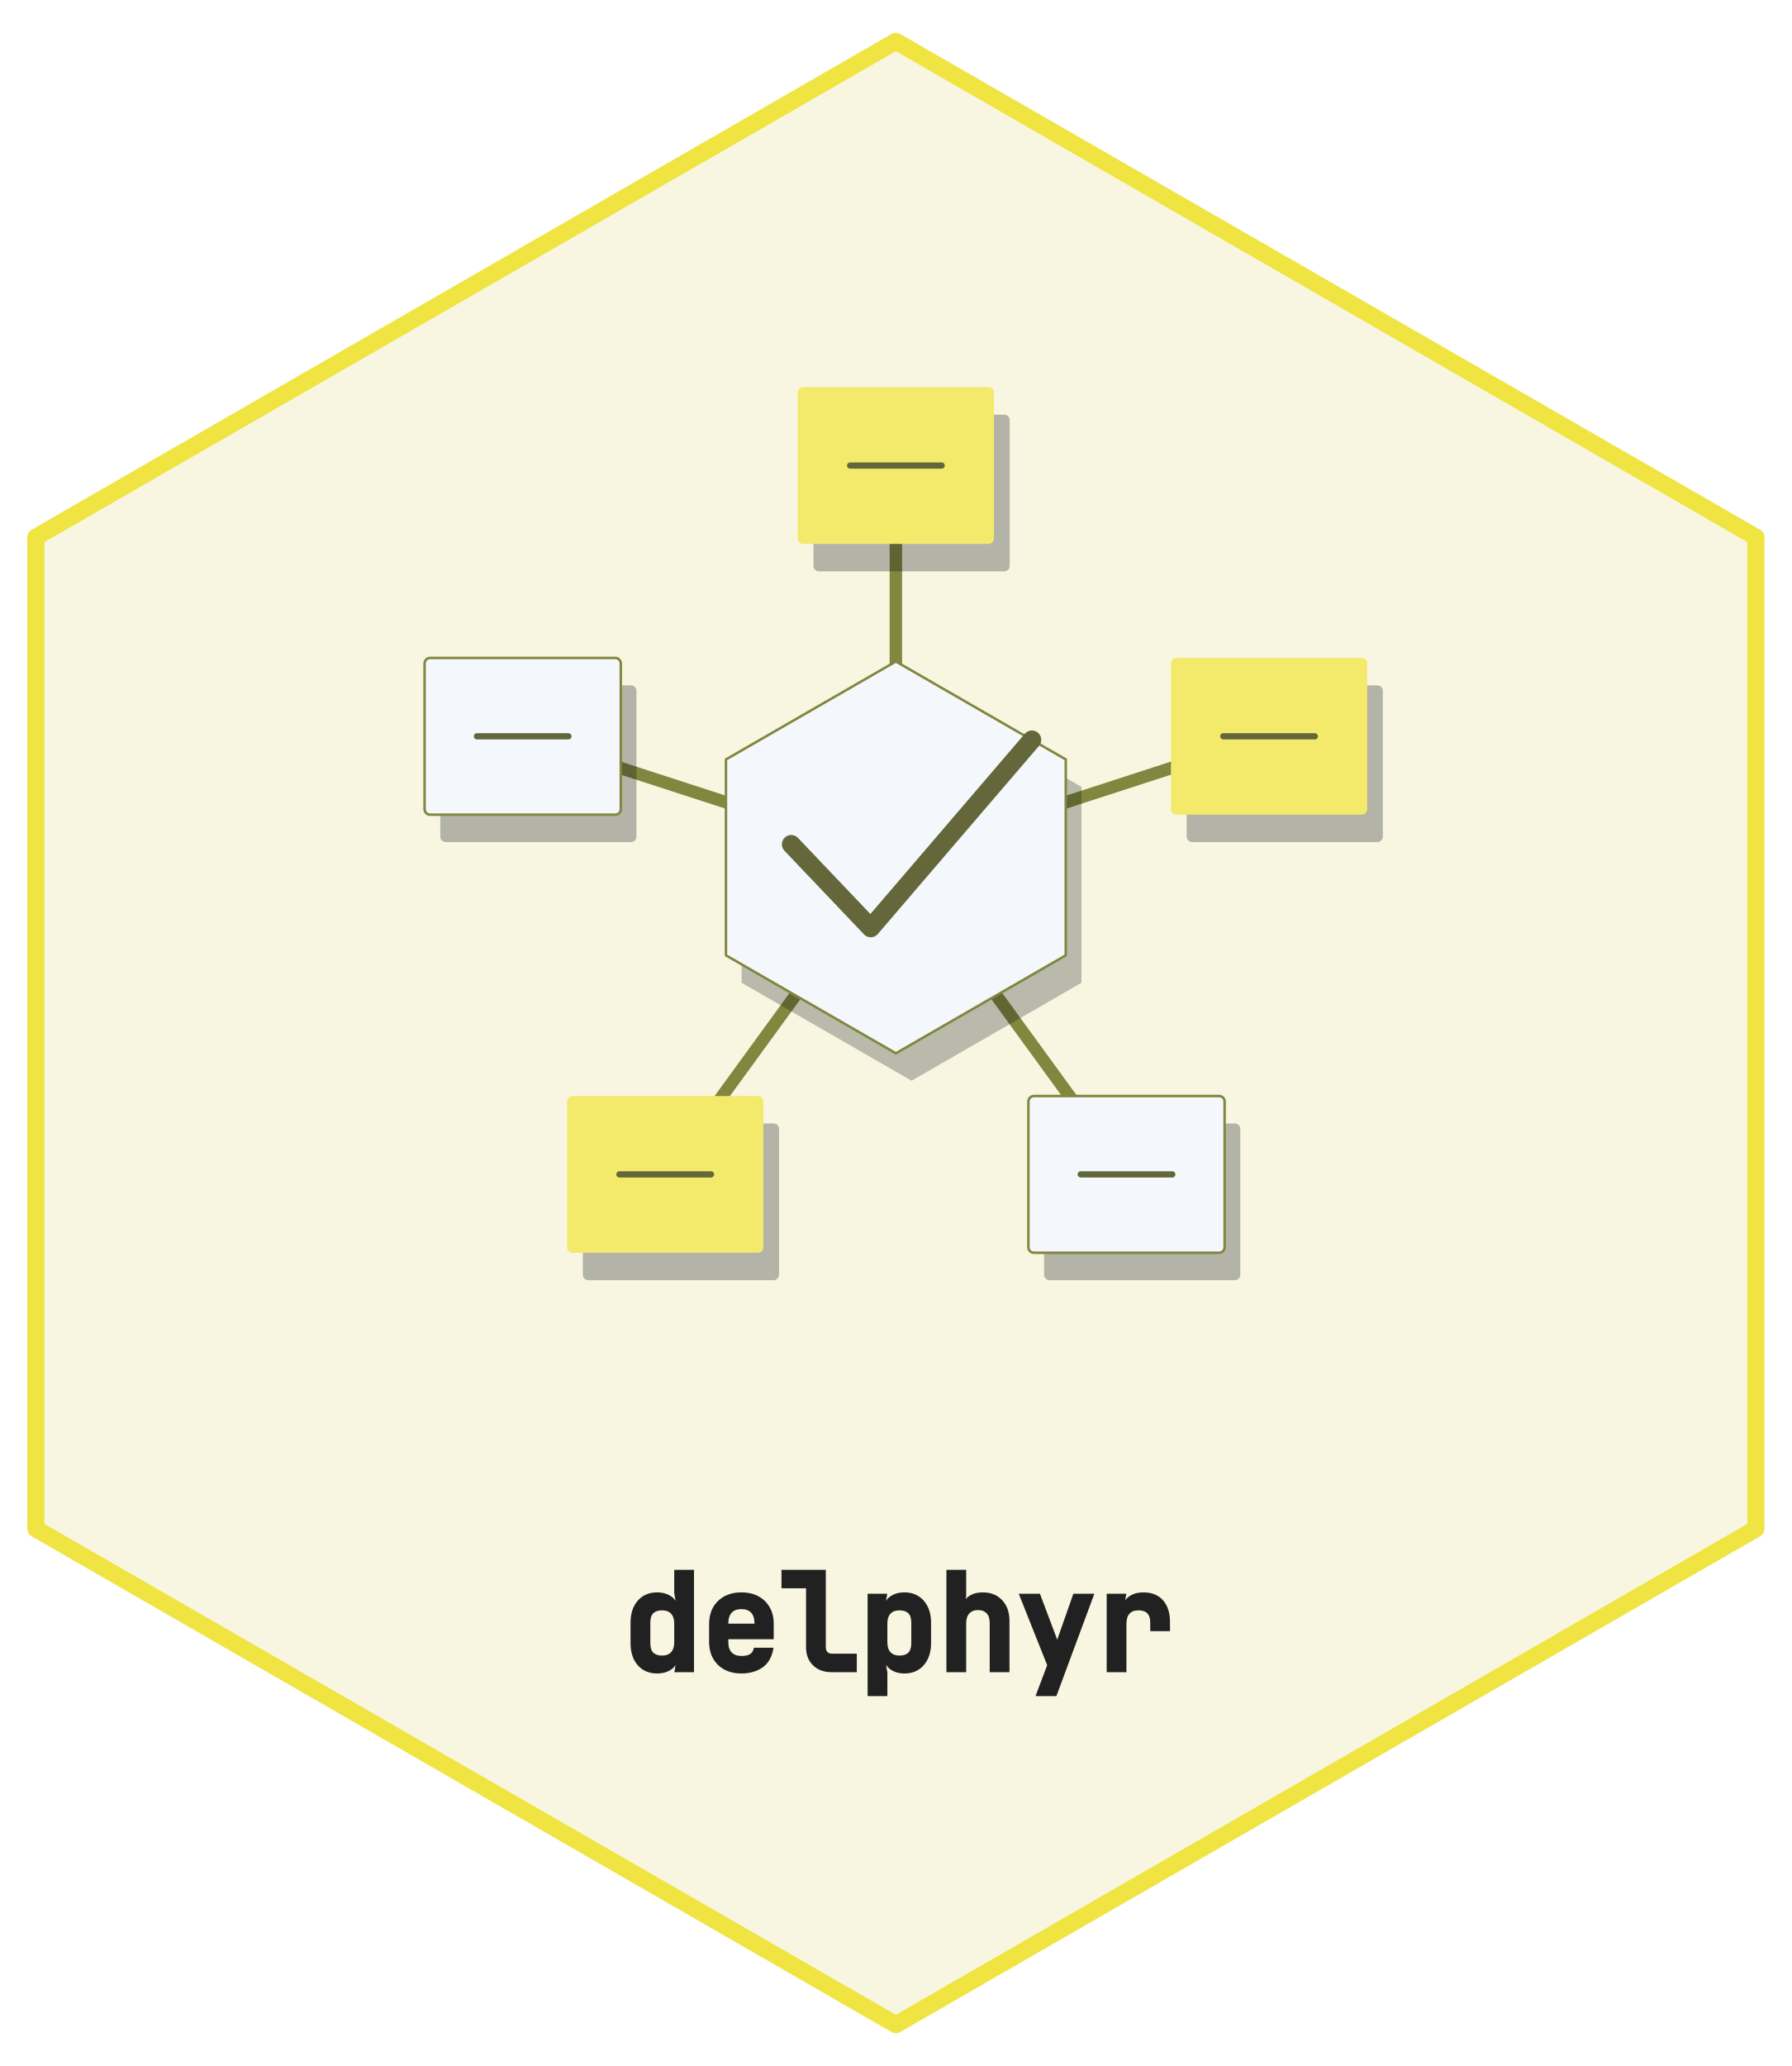
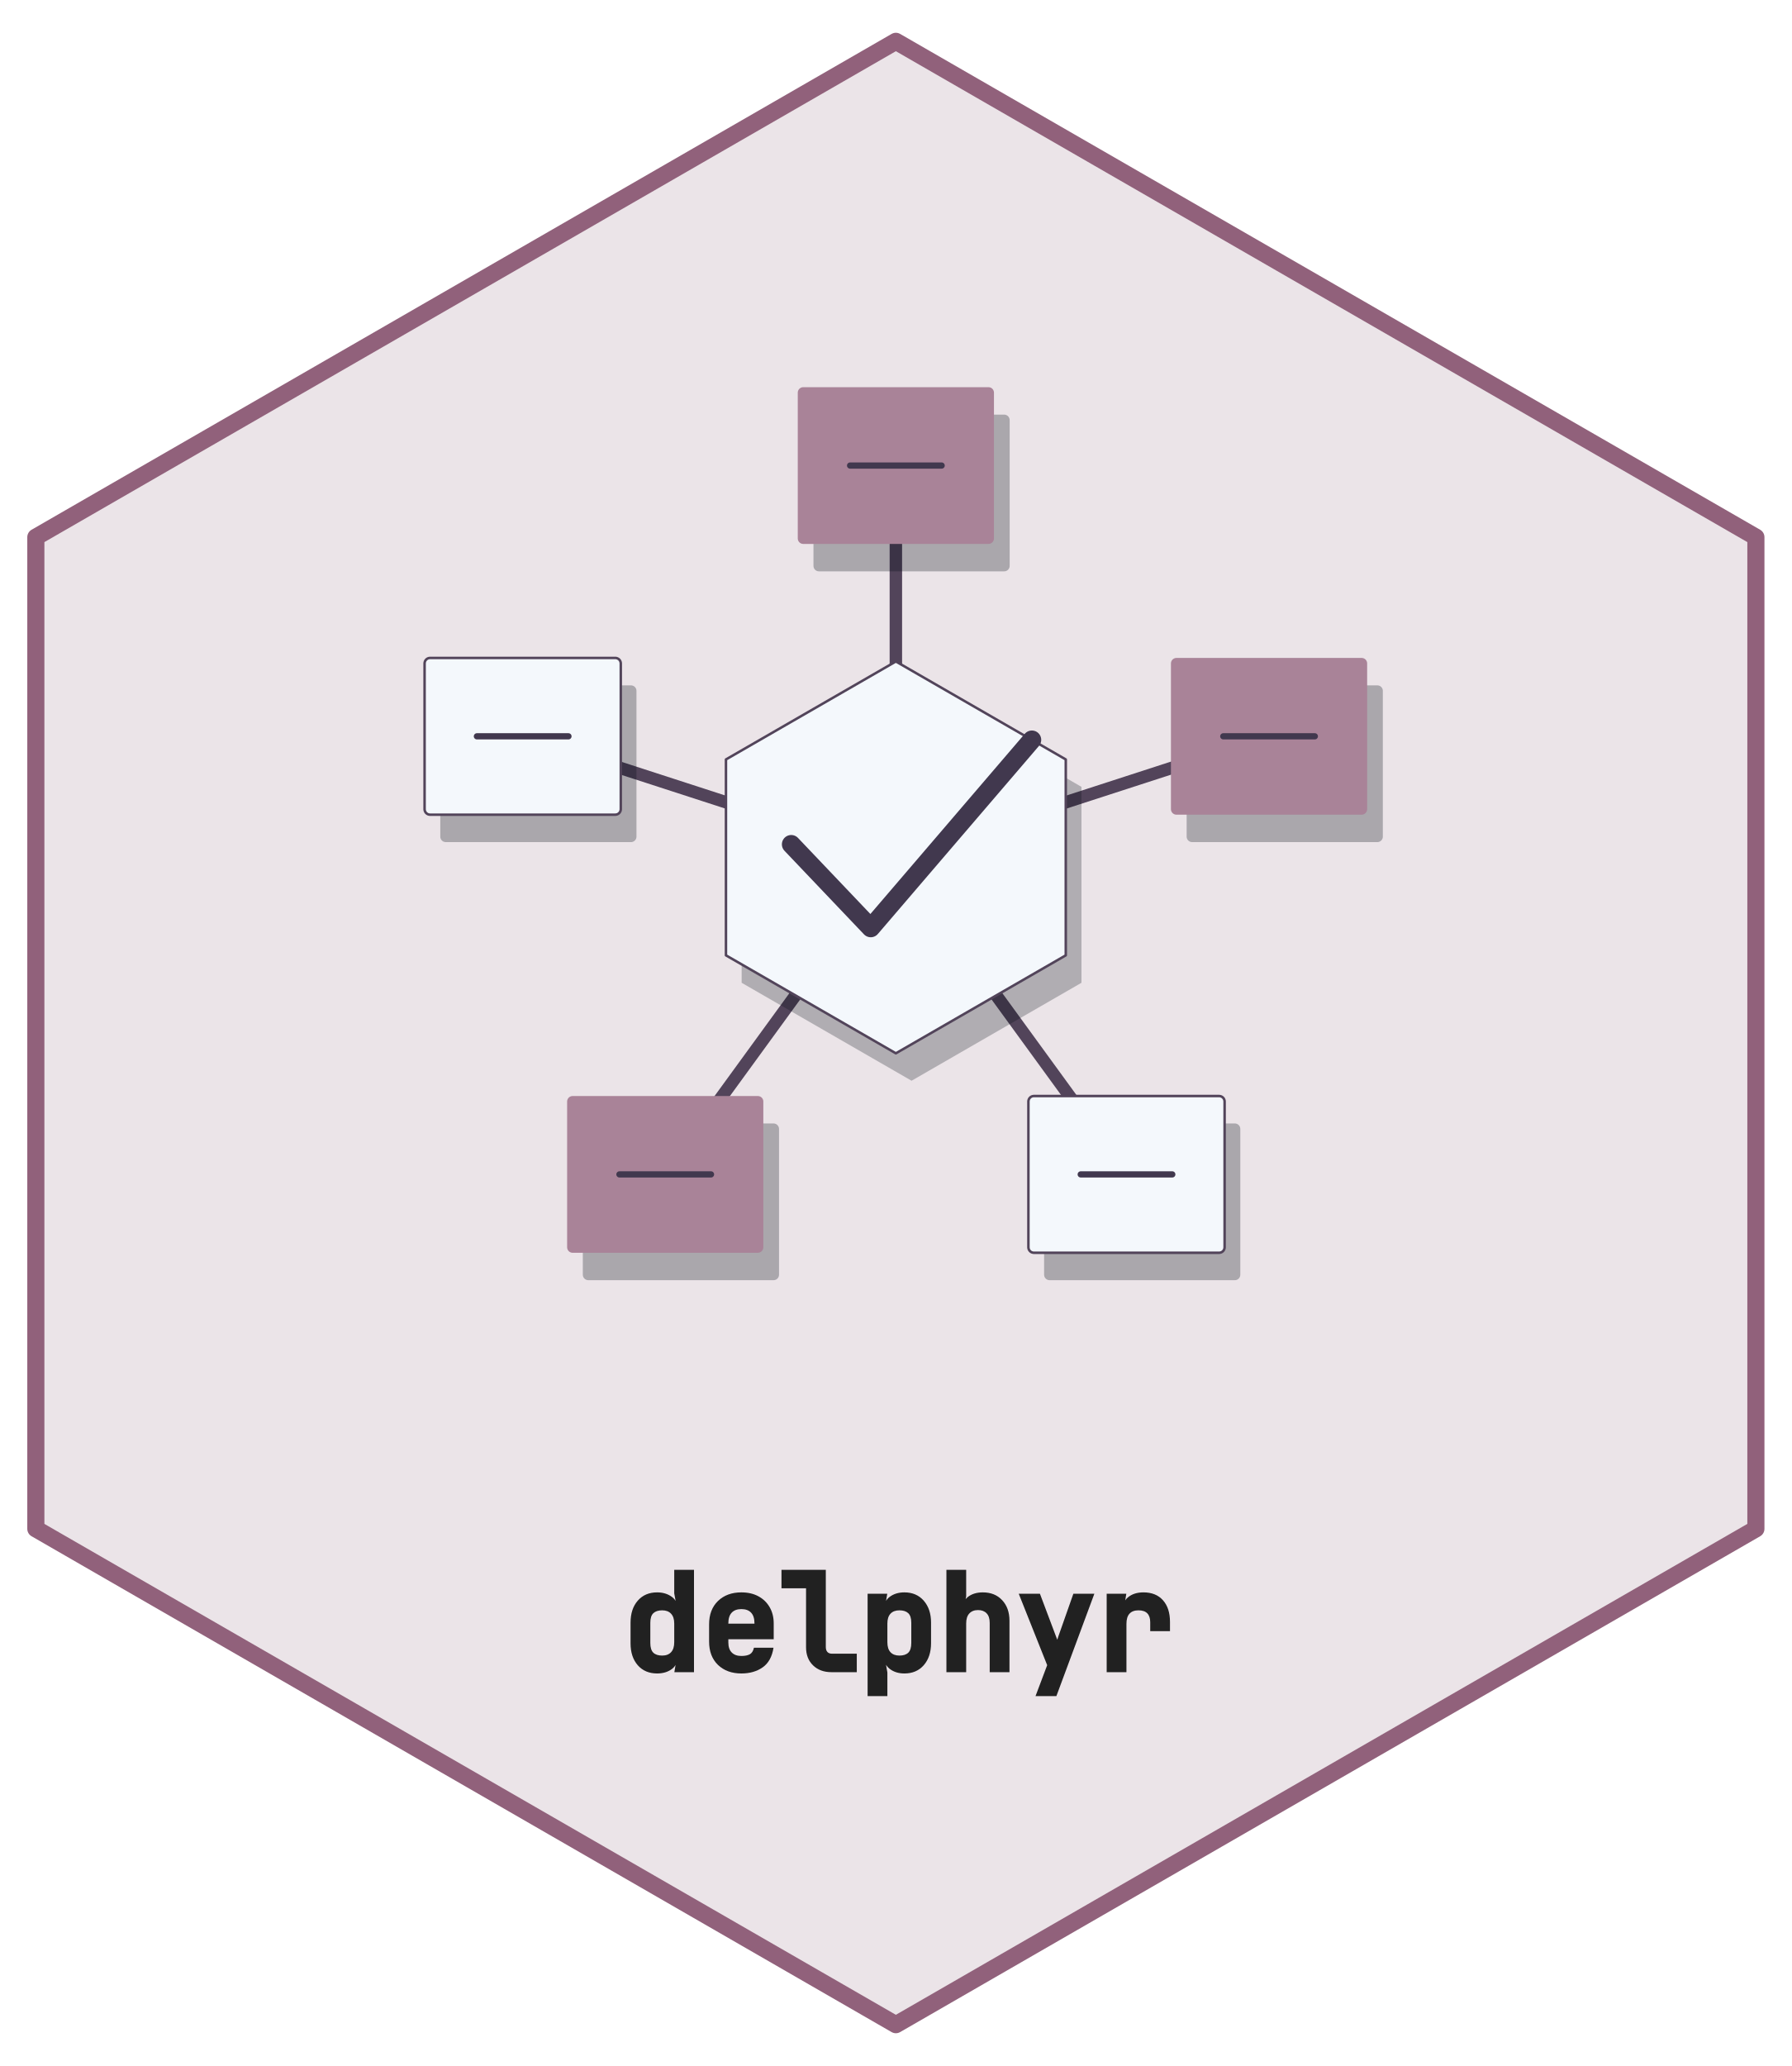
<svg xmlns="http://www.w3.org/2000/svg" xmlns:xlink="http://www.w3.org/1999/xlink" width="432" height="498" viewBox="0 0 432 498">
  <defs>
    <g>
      <g id="glyph-0-0">
        <path d="M 8.938 0.312 C 6.988 0.312 5.43 -0.348 4.266 -1.672 C 3.109 -3.004 2.531 -4.766 2.531 -6.953 L 2.531 -11.922 C 2.531 -14.141 3.109 -15.91 4.266 -17.234 C 5.43 -18.566 6.988 -19.234 8.938 -19.234 C 10.344 -19.234 11.539 -18.863 12.531 -18.125 C 13.52 -17.395 13.945 -16.328 13.812 -14.922 L 13.062 -19 L 13.062 -24.672 L 17.828 -24.672 L 17.828 0 L 13.094 0 L 13.75 -3.984 C 13.906 -2.578 13.5 -1.508 12.531 -0.781 C 11.562 -0.051 10.363 0.312 8.938 0.312 Z M 10.156 -4 C 11.082 -4 11.797 -4.27 12.297 -4.812 C 12.805 -5.352 13.062 -6.156 13.062 -7.219 L 13.062 -11.734 C 13.062 -12.766 12.805 -13.551 12.297 -14.094 C 11.797 -14.633 11.082 -14.906 10.156 -14.906 C 9.227 -14.906 8.52 -14.676 8.031 -14.219 C 7.539 -13.758 7.297 -12.984 7.297 -11.891 L 7.297 -7.062 C 7.297 -5.945 7.539 -5.156 8.031 -4.688 C 8.52 -4.227 9.227 -4 10.156 -4 Z M 10.156 -4 " />
      </g>
      <g id="glyph-0-1">
        <path d="M 10.25 0.312 C 7.926 0.312 6.047 -0.375 4.609 -1.75 C 3.18 -3.133 2.469 -5.008 2.469 -7.375 L 2.469 -11.531 C 2.469 -13.895 3.18 -15.77 4.609 -17.156 C 6.047 -18.539 7.926 -19.234 10.25 -19.234 C 11.82 -19.234 13.188 -18.922 14.344 -18.297 C 15.508 -17.672 16.414 -16.797 17.062 -15.672 C 17.719 -14.547 18.047 -13.242 18.047 -11.766 L 18.047 -7.938 L 7.109 -7.938 L 7.109 -7.156 C 7.109 -6.094 7.383 -5.285 7.938 -4.734 C 8.488 -4.18 9.258 -3.906 10.25 -3.906 C 11.102 -3.906 11.781 -4.039 12.281 -4.312 C 12.781 -4.594 13.113 -5.117 13.281 -5.891 L 18 -5.891 C 17.656 -3.711 16.781 -2.133 15.375 -1.156 C 13.977 -0.176 12.27 0.312 10.25 0.312 Z M 7.109 -11.766 L 7.109 -11.688 L 13.406 -11.688 L 13.406 -11.797 C 13.406 -12.922 13.133 -13.77 12.594 -14.344 C 12.062 -14.914 11.281 -15.203 10.25 -15.203 C 9.227 -15.203 8.445 -14.91 7.906 -14.328 C 7.375 -13.754 7.109 -12.898 7.109 -11.766 Z M 7.109 -11.766 " />
      </g>
      <g id="glyph-0-2">
        <path d="M 12.969 0 C 11.133 0 9.656 -0.547 8.531 -1.641 C 7.406 -2.734 6.844 -4.188 6.844 -6 L 6.844 -20.219 L 0.922 -20.219 L 0.922 -24.672 L 11.609 -24.672 L 11.609 -6.062 C 11.609 -5.539 11.738 -5.141 12 -4.859 C 12.258 -4.586 12.629 -4.453 13.109 -4.453 L 19.078 -4.453 L 19.078 0 Z M 12.969 0 " />
      </g>
      <g id="glyph-0-3">
        <path d="M 2.688 5.766 L 2.688 -18.906 L 7.422 -18.906 L 6.766 -14.922 C 6.609 -16.328 7.008 -17.395 7.969 -18.125 C 8.938 -18.863 10.133 -19.234 11.562 -19.234 C 13.508 -19.234 15.066 -18.562 16.234 -17.219 C 17.398 -15.875 17.984 -14.117 17.984 -11.953 L 17.984 -7 C 17.984 -4.801 17.398 -3.031 16.234 -1.688 C 15.066 -0.352 13.508 0.312 11.562 0.312 C 10.125 0.312 8.922 -0.07 7.953 -0.844 C 6.984 -1.613 6.566 -2.691 6.703 -4.078 L 6.734 -4.078 L 7.453 0.078 L 7.453 5.766 Z M 10.359 -4 C 11.285 -4 11.992 -4.227 12.484 -4.688 C 12.973 -5.156 13.219 -5.945 13.219 -7.062 L 13.219 -11.891 C 13.219 -12.984 12.973 -13.758 12.484 -14.219 C 11.992 -14.676 11.285 -14.906 10.359 -14.906 C 9.43 -14.906 8.711 -14.633 8.203 -14.094 C 7.703 -13.551 7.453 -12.766 7.453 -11.734 L 7.453 -7.219 C 7.453 -6.156 7.703 -5.352 8.203 -4.812 C 8.711 -4.27 9.43 -4 10.359 -4 Z M 10.359 -4 " />
      </g>
      <g id="glyph-0-4">
        <path d="M 2.688 0 L 2.688 -24.672 L 7.453 -24.672 L 7.453 -18.25 L 6.766 -14.891 C 6.535 -16.285 6.891 -17.359 7.828 -18.109 C 8.773 -18.859 9.988 -19.234 11.469 -19.234 C 13.406 -19.234 14.957 -18.609 16.125 -17.359 C 17.301 -16.109 17.891 -14.445 17.891 -12.375 L 17.891 0 L 13.125 0 L 13.125 -11.891 C 13.125 -12.91 12.875 -13.676 12.375 -14.188 C 11.883 -14.707 11.195 -14.969 10.312 -14.969 C 9.414 -14.969 8.711 -14.691 8.203 -14.141 C 7.703 -13.598 7.453 -12.805 7.453 -11.766 L 7.453 0 Z M 2.688 0 " />
      </g>
      <g id="glyph-0-5">
        <path d="M 5.172 5.766 L 7.984 -1.688 L 1.125 -18.906 L 6.234 -18.906 L 10.125 -8.578 C 10.332 -8.086 10.52 -7.555 10.688 -6.984 C 10.863 -6.41 10.781 -6.082 10.438 -6 C 10.082 -6.082 9.988 -6.406 10.156 -6.969 C 10.32 -7.539 10.488 -8.07 10.656 -8.562 L 14.297 -18.906 L 19.359 -18.906 L 10.203 5.766 Z M 5.172 5.766 " />
      </g>
      <g id="glyph-0-6">
        <path d="M 3.328 0 L 3.328 -18.906 L 8.062 -18.906 L 7.406 -14.797 C 7.176 -16.203 7.535 -17.289 8.484 -18.062 C 9.441 -18.844 10.68 -19.234 12.203 -19.234 C 14.211 -19.234 15.781 -18.598 16.906 -17.328 C 18.031 -16.066 18.594 -14.328 18.594 -12.109 L 18.594 -9.891 L 13.828 -9.891 L 13.828 -12.016 C 13.828 -13.941 12.883 -14.906 11 -14.906 C 10.039 -14.906 9.316 -14.633 8.828 -14.094 C 8.336 -13.562 8.094 -12.738 8.094 -11.625 L 8.094 0 Z M 3.328 0 " />
      </g>
    </g>
  </defs>
-   <path fill-rule="nonzero" fill="rgb(97.255%, 96.471%, 87.843%)" fill-opacity="1" stroke-width="4.125" stroke-linecap="round" stroke-linejoin="round" stroke="rgb(94.118%, 89.412%, 25.882%)" stroke-opacity="1" stroke-miterlimit="10" d="M 216 9.961 L 423.359 129.48 L 423.359 368.52 L 216 488.039 L 8.641 368.52 L 8.641 129.48 Z M 216 9.961 " />
-   <path fill="none" stroke-width="3" stroke-linecap="round" stroke-linejoin="round" stroke="rgb(50.98%, 52.549%, 24.314%)" stroke-opacity="1" stroke-miterlimit="10" d="M 216 206.672 L 216 112.219 " />
+   <path fill-rule="nonzero" fill="rgb(92.157%, 89.412%, 90.98%)" fill-opacity="1" stroke-width="4.125" stroke-linecap="round" stroke-linejoin="round" stroke="rgb(56.863%, 38.039%, 48.235%)" stroke-opacity="1" stroke-miterlimit="10" d="M 216 9.961 L 423.359 129.48 L 423.359 368.52 L 216 488.039 L 8.641 368.52 L 8.641 129.48 Z M 216 9.961 " />
+   <path fill="none" stroke-width="3" stroke-linecap="round" stroke-linejoin="round" stroke="rgb(32.157%, 26.667%, 35.294%)" stroke-opacity="1" stroke-miterlimit="10" d="M 216 206.672 L 216 112.219 " />
  <path fill-rule="nonzero" fill="rgb(1.176%, 3.922%, 7.059%)" fill-opacity="0.278" d="M 197.453 137.723 L 242.113 137.723 L 242.062 137.719 L 242.273 137.711 L 242.48 137.668 L 242.68 137.594 L 242.863 137.488 L 243.031 137.352 L 243.172 137.191 L 243.285 137.012 L 243.367 136.816 L 243.418 136.609 L 243.438 136.398 L 243.438 101.262 L 243.418 101.051 L 243.367 100.844 L 243.285 100.648 L 243.172 100.469 L 243.031 100.309 L 242.863 100.176 L 242.68 100.07 L 242.48 99.992 L 242.273 99.949 L 242.113 99.941 L 197.453 99.941 L 197.613 99.949 L 197.402 99.941 L 197.191 99.969 L 196.984 100.027 L 196.793 100.117 L 196.617 100.238 L 196.465 100.387 L 196.336 100.555 L 196.238 100.746 L 196.172 100.945 L 196.137 101.156 L 196.133 101.262 L 196.133 136.398 L 196.137 136.293 L 196.137 136.504 L 196.172 136.715 L 196.238 136.918 L 196.336 137.105 L 196.465 137.277 L 196.617 137.422 L 196.793 137.543 L 196.984 137.637 L 197.191 137.695 L 197.402 137.719 Z M 197.453 137.723 " />
-   <path fill-rule="nonzero" fill="rgb(95.294%, 91.373%, 41.961%)" fill-opacity="1" d="M 193.672 131.109 L 238.328 131.109 L 238.277 131.109 L 238.488 131.102 L 238.699 131.059 L 238.898 130.98 L 239.082 130.875 L 239.246 130.742 L 239.387 130.582 L 239.5 130.402 L 239.582 130.207 L 239.637 130 L 239.652 129.789 L 239.652 94.652 L 239.637 94.441 L 239.582 94.234 L 239.5 94.039 L 239.387 93.855 L 239.246 93.699 L 239.082 93.562 L 238.898 93.457 L 238.699 93.383 L 238.488 93.34 L 238.328 93.328 L 193.672 93.328 L 193.828 93.34 L 193.617 93.332 L 193.406 93.355 L 193.203 93.414 L 193.008 93.508 L 192.836 93.629 L 192.68 93.773 L 192.551 93.945 L 192.453 94.133 L 192.387 94.336 L 192.352 94.547 L 192.348 94.652 L 192.348 129.789 L 192.352 129.68 L 192.352 129.895 L 192.387 130.105 L 192.453 130.305 L 192.551 130.492 L 192.68 130.664 L 192.836 130.812 L 193.008 130.934 L 193.203 131.023 L 193.406 131.082 L 193.617 131.109 Z M 193.672 131.109 " />
-   <path fill="none" stroke-width="1.5" stroke-linecap="round" stroke-linejoin="round" stroke="rgb(38.824%, 40.392%, 22.353%)" stroke-opacity="1" stroke-miterlimit="10" d="M 204.961 112.219 L 227.039 112.219 " />
-   <path fill="none" stroke-width="3" stroke-linecap="round" stroke-linejoin="round" stroke="rgb(50.98%, 52.549%, 24.314%)" stroke-opacity="1" stroke-miterlimit="10" d="M 216 206.672 L 126.023 177.484 " />
+   <path fill-rule="nonzero" fill="rgb(66.275%, 51.373%, 59.608%)" fill-opacity="1" d="M 193.672 131.109 L 238.328 131.109 L 238.277 131.109 L 238.488 131.102 L 238.699 131.059 L 238.898 130.98 L 239.082 130.875 L 239.246 130.742 L 239.387 130.582 L 239.5 130.402 L 239.582 130.207 L 239.637 130 L 239.652 129.789 L 239.652 94.652 L 239.637 94.441 L 239.582 94.234 L 239.5 94.039 L 239.387 93.855 L 239.246 93.699 L 239.082 93.562 L 238.898 93.457 L 238.699 93.383 L 238.488 93.34 L 238.328 93.328 L 193.672 93.328 L 193.828 93.34 L 193.617 93.332 L 193.406 93.355 L 193.203 93.414 L 193.008 93.508 L 192.836 93.629 L 192.68 93.773 L 192.551 93.945 L 192.453 94.133 L 192.387 94.336 L 192.352 94.547 L 192.348 94.652 L 192.348 129.789 L 192.352 129.68 L 192.352 129.895 L 192.387 130.105 L 192.453 130.305 L 192.551 130.492 L 192.68 130.664 L 192.836 130.812 L 193.008 130.934 L 193.203 131.023 L 193.406 131.082 L 193.617 131.109 Z M 193.672 131.109 " />
+   <path fill="none" stroke-width="1.5" stroke-linecap="round" stroke-linejoin="round" stroke="rgb(25.49%, 21.961%, 30.588%)" stroke-opacity="1" stroke-miterlimit="10" d="M 204.961 112.219 L 227.039 112.219 " />
+   <path fill="none" stroke-width="3" stroke-linecap="round" stroke-linejoin="round" stroke="rgb(32.157%, 26.667%, 35.294%)" stroke-opacity="1" stroke-miterlimit="10" d="M 216 206.672 L 126.023 177.484 " />
  <path fill-rule="nonzero" fill="rgb(1.176%, 3.922%, 7.059%)" fill-opacity="0.278" d="M 107.477 202.984 L 152.137 202.984 L 152.082 202.984 L 152.297 202.977 L 152.504 202.934 L 152.703 202.855 L 152.887 202.75 L 153.051 202.617 L 153.195 202.457 L 153.309 202.277 L 153.391 202.082 L 153.441 201.875 L 153.457 201.664 L 153.457 166.527 L 153.441 166.316 L 153.391 166.109 L 153.309 165.914 L 153.195 165.734 L 153.051 165.574 L 152.887 165.438 L 152.703 165.332 L 152.504 165.258 L 152.297 165.215 L 152.137 165.203 L 107.477 165.203 L 107.637 165.215 L 107.422 165.207 L 107.211 165.23 L 107.008 165.289 L 106.816 165.383 L 106.641 165.504 L 106.488 165.648 L 106.359 165.82 L 106.262 166.008 L 106.191 166.211 L 106.16 166.422 L 106.156 166.527 L 106.156 201.664 L 106.16 201.555 L 106.16 201.77 L 106.191 201.98 L 106.262 202.18 L 106.359 202.371 L 106.488 202.539 L 106.641 202.688 L 106.816 202.809 L 107.008 202.898 L 107.211 202.957 L 107.422 202.984 Z M 107.477 202.984 " />
-   <path fill-rule="nonzero" fill="rgb(95.686%, 97.255%, 98.824%)" fill-opacity="1" stroke-width="0.6" stroke-linecap="round" stroke-linejoin="round" stroke="rgb(50.98%, 52.549%, 24.314%)" stroke-opacity="1" stroke-miterlimit="10" d="M 103.691 196.375 L 148.352 196.375 L 148.301 196.371 L 148.512 196.363 L 148.719 196.32 L 148.918 196.246 L 149.102 196.141 L 149.27 196.004 L 149.41 195.844 L 149.523 195.664 L 149.605 195.469 L 149.656 195.262 L 149.676 195.051 L 149.676 159.914 L 149.656 159.703 L 149.605 159.496 L 149.523 159.301 L 149.41 159.121 L 149.27 158.961 L 149.102 158.828 L 148.918 158.723 L 148.719 158.645 L 148.512 158.602 L 148.352 158.594 L 103.691 158.594 L 103.852 158.602 L 103.641 158.594 L 103.43 158.621 L 103.223 158.68 L 103.031 158.77 L 102.855 158.891 L 102.703 159.039 L 102.574 159.207 L 102.477 159.398 L 102.41 159.598 L 102.375 159.809 L 102.371 159.914 L 102.371 195.051 L 102.375 194.945 L 102.375 195.156 L 102.41 195.367 L 102.477 195.57 L 102.574 195.758 L 102.703 195.93 L 102.855 196.074 L 103.031 196.195 L 103.223 196.289 L 103.43 196.348 L 103.641 196.371 Z M 103.691 196.375 " />
-   <path fill="none" stroke-width="1.5" stroke-linecap="round" stroke-linejoin="round" stroke="rgb(38.824%, 40.392%, 22.353%)" stroke-opacity="1" stroke-miterlimit="10" d="M 114.984 177.484 L 137.059 177.484 " />
-   <path fill="none" stroke-width="3" stroke-linecap="round" stroke-linejoin="round" stroke="rgb(50.98%, 52.549%, 24.314%)" stroke-opacity="1" stroke-miterlimit="10" d="M 216 206.672 L 160.391 283.082 " />
+   <path fill-rule="nonzero" fill="rgb(95.686%, 97.255%, 98.824%)" fill-opacity="1" stroke-width="0.6" stroke-linecap="round" stroke-linejoin="round" stroke="rgb(32.157%, 26.667%, 35.294%)" stroke-opacity="1" stroke-miterlimit="10" d="M 103.691 196.375 L 148.352 196.375 L 148.301 196.371 L 148.512 196.363 L 148.719 196.32 L 148.918 196.246 L 149.102 196.141 L 149.27 196.004 L 149.41 195.844 L 149.523 195.664 L 149.605 195.469 L 149.656 195.262 L 149.676 195.051 L 149.676 159.914 L 149.656 159.703 L 149.605 159.496 L 149.523 159.301 L 149.41 159.121 L 149.27 158.961 L 149.102 158.828 L 148.918 158.723 L 148.719 158.645 L 148.512 158.602 L 148.352 158.594 L 103.691 158.594 L 103.852 158.602 L 103.641 158.594 L 103.43 158.621 L 103.223 158.68 L 103.031 158.77 L 102.855 158.891 L 102.703 159.039 L 102.574 159.207 L 102.477 159.398 L 102.41 159.598 L 102.375 159.809 L 102.371 159.914 L 102.371 195.051 L 102.375 194.945 L 102.375 195.156 L 102.41 195.367 L 102.477 195.57 L 102.574 195.758 L 102.703 195.93 L 102.855 196.074 L 103.031 196.195 L 103.223 196.289 L 103.43 196.348 L 103.641 196.371 Z M 103.691 196.375 " />
+   <path fill="none" stroke-width="1.5" stroke-linecap="round" stroke-linejoin="round" stroke="rgb(25.49%, 21.961%, 30.588%)" stroke-opacity="1" stroke-miterlimit="10" d="M 114.984 177.484 L 137.059 177.484 " />
+   <path fill="none" stroke-width="3" stroke-linecap="round" stroke-linejoin="round" stroke="rgb(32.157%, 26.667%, 35.294%)" stroke-opacity="1" stroke-miterlimit="10" d="M 216 206.672 L 160.391 283.082 " />
  <path fill-rule="nonzero" fill="rgb(1.176%, 3.922%, 7.059%)" fill-opacity="0.278" d="M 141.844 308.582 L 186.504 308.582 L 186.453 308.582 L 186.664 308.574 L 186.871 308.531 L 187.07 308.457 L 187.258 308.348 L 187.422 308.215 L 187.562 308.055 L 187.676 307.875 L 187.758 307.68 L 187.809 307.473 L 187.828 307.262 L 187.828 272.125 L 187.809 271.914 L 187.758 271.707 L 187.676 271.512 L 187.562 271.332 L 187.422 271.172 L 187.258 271.039 L 187.07 270.93 L 186.871 270.855 L 186.664 270.812 L 186.504 270.805 L 141.844 270.805 L 142.004 270.812 L 141.793 270.805 L 141.582 270.832 L 141.375 270.891 L 141.184 270.98 L 141.008 271.102 L 140.855 271.25 L 140.727 271.418 L 140.629 271.609 L 140.562 271.809 L 140.527 272.02 L 140.523 272.125 L 140.523 307.262 L 140.527 307.156 L 140.527 307.367 L 140.562 307.578 L 140.629 307.781 L 140.727 307.969 L 140.855 308.137 L 141.008 308.285 L 141.184 308.406 L 141.375 308.496 L 141.582 308.559 L 141.793 308.582 Z M 141.844 308.582 " />
-   <path fill-rule="nonzero" fill="rgb(95.294%, 91.373%, 41.961%)" fill-opacity="1" d="M 138.062 301.973 L 182.719 301.973 L 182.668 301.973 L 182.879 301.961 L 183.09 301.918 L 183.289 301.844 L 183.473 301.738 L 183.637 301.602 L 183.777 301.445 L 183.891 301.266 L 183.977 301.07 L 184.027 300.863 L 184.043 300.648 L 184.043 265.516 L 184.027 265.301 L 183.977 265.094 L 183.891 264.898 L 183.777 264.719 L 183.637 264.562 L 183.473 264.426 L 183.289 264.32 L 183.09 264.246 L 182.879 264.203 L 182.719 264.191 L 138.062 264.191 L 138.219 264.203 L 138.008 264.191 L 137.797 264.219 L 137.594 264.277 L 137.398 264.367 L 137.227 264.488 L 137.07 264.637 L 136.945 264.809 L 136.844 264.996 L 136.777 265.199 L 136.742 265.406 L 136.738 265.516 L 136.738 300.648 L 136.742 300.543 L 136.742 300.758 L 136.777 300.965 L 136.844 301.168 L 136.945 301.355 L 137.07 301.527 L 137.227 301.676 L 137.398 301.797 L 137.594 301.887 L 137.797 301.945 L 138.008 301.973 Z M 138.062 301.973 " />
-   <path fill="none" stroke-width="1.5" stroke-linecap="round" stroke-linejoin="round" stroke="rgb(38.824%, 40.392%, 22.353%)" stroke-opacity="1" stroke-miterlimit="10" d="M 149.352 283.082 L 171.43 283.082 " />
-   <path fill="none" stroke-width="3" stroke-linecap="round" stroke-linejoin="round" stroke="rgb(50.98%, 52.549%, 24.314%)" stroke-opacity="1" stroke-miterlimit="10" d="M 216 206.672 L 271.609 283.082 " />
+   <path fill-rule="nonzero" fill="rgb(66.275%, 51.373%, 59.608%)" fill-opacity="1" d="M 138.062 301.973 L 182.719 301.973 L 182.668 301.973 L 182.879 301.961 L 183.09 301.918 L 183.289 301.844 L 183.473 301.738 L 183.637 301.602 L 183.777 301.445 L 183.891 301.266 L 183.977 301.07 L 184.027 300.863 L 184.043 300.648 L 184.043 265.516 L 184.027 265.301 L 183.977 265.094 L 183.891 264.898 L 183.777 264.719 L 183.637 264.562 L 183.473 264.426 L 183.289 264.32 L 183.09 264.246 L 182.879 264.203 L 182.719 264.191 L 138.062 264.191 L 138.219 264.203 L 138.008 264.191 L 137.797 264.219 L 137.594 264.277 L 137.398 264.367 L 137.227 264.488 L 137.07 264.637 L 136.945 264.809 L 136.844 264.996 L 136.777 265.199 L 136.742 265.406 L 136.738 265.516 L 136.738 300.648 L 136.742 300.543 L 136.742 300.758 L 136.777 300.965 L 136.844 301.168 L 136.945 301.355 L 137.07 301.527 L 137.227 301.676 L 137.398 301.797 L 137.594 301.887 L 137.797 301.945 L 138.008 301.973 Z M 138.062 301.973 " />
+   <path fill="none" stroke-width="1.5" stroke-linecap="round" stroke-linejoin="round" stroke="rgb(25.49%, 21.961%, 30.588%)" stroke-opacity="1" stroke-miterlimit="10" d="M 149.352 283.082 L 171.43 283.082 " />
+   <path fill="none" stroke-width="3" stroke-linecap="round" stroke-linejoin="round" stroke="rgb(32.157%, 26.667%, 35.294%)" stroke-opacity="1" stroke-miterlimit="10" d="M 216 206.672 L 271.609 283.082 " />
  <path fill-rule="nonzero" fill="rgb(1.176%, 3.922%, 7.059%)" fill-opacity="0.278" d="M 253.062 308.582 L 297.723 308.582 L 297.672 308.582 L 297.883 308.574 L 298.09 308.531 L 298.289 308.457 L 298.473 308.348 L 298.641 308.215 L 298.781 308.055 L 298.895 307.875 L 298.977 307.68 L 299.027 307.473 L 299.047 307.262 L 299.047 272.125 L 299.027 271.914 L 298.977 271.707 L 298.895 271.512 L 298.781 271.332 L 298.641 271.172 L 298.473 271.039 L 298.289 270.93 L 298.09 270.855 L 297.883 270.812 L 297.723 270.805 L 253.062 270.805 L 253.223 270.812 L 253.012 270.805 L 252.801 270.832 L 252.594 270.891 L 252.402 270.98 L 252.227 271.102 L 252.074 271.25 L 251.945 271.418 L 251.848 271.609 L 251.781 271.809 L 251.746 272.02 L 251.742 272.125 L 251.742 307.262 L 251.746 307.156 L 251.746 307.367 L 251.781 307.578 L 251.848 307.781 L 251.945 307.969 L 252.074 308.137 L 252.227 308.285 L 252.402 308.406 L 252.594 308.496 L 252.801 308.559 L 253.012 308.582 Z M 253.062 308.582 " />
-   <path fill-rule="nonzero" fill="rgb(95.686%, 97.255%, 98.824%)" fill-opacity="1" stroke-width="0.6" stroke-linecap="round" stroke-linejoin="round" stroke="rgb(50.98%, 52.549%, 24.314%)" stroke-opacity="1" stroke-miterlimit="10" d="M 249.281 301.973 L 293.938 301.973 L 293.887 301.973 L 294.098 301.961 L 294.309 301.918 L 294.504 301.844 L 294.691 301.738 L 294.855 301.602 L 294.996 301.445 L 295.109 301.266 L 295.191 301.07 L 295.242 300.863 L 295.262 300.648 L 295.262 265.516 L 295.242 265.301 L 295.191 265.094 L 295.109 264.898 L 294.996 264.719 L 294.855 264.562 L 294.691 264.426 L 294.504 264.32 L 294.309 264.246 L 294.098 264.203 L 293.938 264.191 L 249.281 264.191 L 249.438 264.203 L 249.227 264.191 L 249.016 264.219 L 248.812 264.277 L 248.617 264.367 L 248.441 264.488 L 248.289 264.637 L 248.16 264.809 L 248.062 264.996 L 247.996 265.199 L 247.961 265.406 L 247.957 265.516 L 247.957 300.648 L 247.961 300.543 L 247.961 300.758 L 247.996 300.965 L 248.062 301.168 L 248.16 301.355 L 248.289 301.527 L 248.441 301.676 L 248.617 301.797 L 248.812 301.887 L 249.016 301.945 L 249.227 301.973 Z M 249.281 301.973 " />
-   <path fill="none" stroke-width="1.5" stroke-linecap="round" stroke-linejoin="round" stroke="rgb(38.824%, 40.392%, 22.353%)" stroke-opacity="1" stroke-miterlimit="10" d="M 260.57 283.082 L 282.648 283.082 " />
-   <path fill="none" stroke-width="3" stroke-linecap="round" stroke-linejoin="round" stroke="rgb(50.98%, 52.549%, 24.314%)" stroke-opacity="1" stroke-miterlimit="10" d="M 216 206.672 L 305.977 177.484 " />
+   <path fill-rule="nonzero" fill="rgb(95.686%, 97.255%, 98.824%)" fill-opacity="1" stroke-width="0.6" stroke-linecap="round" stroke-linejoin="round" stroke="rgb(32.157%, 26.667%, 35.294%)" stroke-opacity="1" stroke-miterlimit="10" d="M 249.281 301.973 L 293.938 301.973 L 293.887 301.973 L 294.098 301.961 L 294.309 301.918 L 294.504 301.844 L 294.691 301.738 L 294.855 301.602 L 294.996 301.445 L 295.109 301.266 L 295.191 301.07 L 295.242 300.863 L 295.262 300.648 L 295.262 265.516 L 295.242 265.301 L 295.191 265.094 L 295.109 264.898 L 294.996 264.719 L 294.855 264.562 L 294.691 264.426 L 294.504 264.32 L 294.309 264.246 L 294.098 264.203 L 293.938 264.191 L 249.281 264.191 L 249.438 264.203 L 249.227 264.191 L 249.016 264.219 L 248.812 264.277 L 248.617 264.367 L 248.441 264.488 L 248.289 264.637 L 248.16 264.809 L 248.062 264.996 L 247.996 265.199 L 247.961 265.406 L 247.957 265.516 L 247.957 300.648 L 247.961 300.543 L 247.961 300.758 L 247.996 300.965 L 248.062 301.168 L 248.16 301.355 L 248.289 301.527 L 248.441 301.676 L 248.617 301.797 L 248.812 301.887 L 249.016 301.945 L 249.227 301.973 Z M 249.281 301.973 " />
+   <path fill="none" stroke-width="1.5" stroke-linecap="round" stroke-linejoin="round" stroke="rgb(25.49%, 21.961%, 30.588%)" stroke-opacity="1" stroke-miterlimit="10" d="M 260.57 283.082 L 282.648 283.082 " />
+   <path fill="none" stroke-width="3" stroke-linecap="round" stroke-linejoin="round" stroke="rgb(32.157%, 26.667%, 35.294%)" stroke-opacity="1" stroke-miterlimit="10" d="M 216 206.672 L 305.977 177.484 " />
  <path fill-rule="nonzero" fill="rgb(1.176%, 3.922%, 7.059%)" fill-opacity="0.278" d="M 287.434 202.984 L 332.09 202.984 L 332.039 202.984 L 332.25 202.977 L 332.461 202.934 L 332.66 202.855 L 332.844 202.75 L 333.008 202.617 L 333.148 202.457 L 333.262 202.277 L 333.348 202.082 L 333.398 201.875 L 333.414 201.664 L 333.414 166.527 L 333.398 166.316 L 333.348 166.109 L 333.262 165.914 L 333.148 165.734 L 333.008 165.574 L 332.844 165.438 L 332.66 165.332 L 332.461 165.258 L 332.25 165.215 L 332.09 165.203 L 287.434 165.203 L 287.59 165.215 L 287.379 165.207 L 287.168 165.23 L 286.965 165.289 L 286.77 165.383 L 286.598 165.504 L 286.441 165.648 L 286.316 165.82 L 286.215 166.008 L 286.148 166.211 L 286.113 166.422 L 286.109 166.527 L 286.109 201.664 L 286.113 201.555 L 286.113 201.77 L 286.148 201.98 L 286.215 202.18 L 286.316 202.371 L 286.441 202.539 L 286.598 202.688 L 286.77 202.809 L 286.965 202.898 L 287.168 202.957 L 287.379 202.984 Z M 287.434 202.984 " />
-   <path fill-rule="nonzero" fill="rgb(95.294%, 91.373%, 41.961%)" fill-opacity="1" d="M 283.648 196.375 L 328.309 196.375 L 328.254 196.371 L 328.465 196.363 L 328.676 196.32 L 328.875 196.246 L 329.059 196.141 L 329.223 196.004 L 329.363 195.844 L 329.477 195.664 L 329.562 195.469 L 329.613 195.262 L 329.629 195.051 L 329.629 159.914 L 329.613 159.703 L 329.562 159.496 L 329.477 159.301 L 329.363 159.121 L 329.223 158.961 L 329.059 158.828 L 328.875 158.723 L 328.676 158.645 L 328.465 158.602 L 328.309 158.594 L 283.648 158.594 L 283.809 158.602 L 283.594 158.594 L 283.383 158.621 L 283.18 158.68 L 282.988 158.77 L 282.812 158.891 L 282.656 159.039 L 282.531 159.207 L 282.43 159.398 L 282.363 159.598 L 282.328 159.809 L 282.324 159.914 L 282.324 195.051 L 282.328 194.945 L 282.328 195.156 L 282.363 195.367 L 282.43 195.57 L 282.531 195.758 L 282.656 195.93 L 282.812 196.074 L 282.988 196.195 L 283.18 196.289 L 283.383 196.348 L 283.594 196.371 Z M 283.648 196.375 " />
-   <path fill="none" stroke-width="1.5" stroke-linecap="round" stroke-linejoin="round" stroke="rgb(38.824%, 40.392%, 22.353%)" stroke-opacity="1" stroke-miterlimit="10" d="M 294.941 177.484 L 317.016 177.484 " />
+   <path fill-rule="nonzero" fill="rgb(66.275%, 51.373%, 59.608%)" fill-opacity="1" d="M 283.648 196.375 L 328.309 196.375 L 328.254 196.371 L 328.465 196.363 L 328.676 196.32 L 328.875 196.246 L 329.059 196.141 L 329.223 196.004 L 329.363 195.844 L 329.477 195.664 L 329.562 195.469 L 329.613 195.262 L 329.629 195.051 L 329.629 159.914 L 329.613 159.703 L 329.562 159.496 L 329.477 159.301 L 329.363 159.121 L 329.223 158.961 L 329.059 158.828 L 328.875 158.723 L 328.676 158.645 L 328.465 158.602 L 328.309 158.594 L 283.648 158.594 L 283.809 158.602 L 283.594 158.594 L 283.383 158.621 L 283.18 158.68 L 282.988 158.77 L 282.812 158.891 L 282.656 159.039 L 282.531 159.207 L 282.43 159.398 L 282.363 159.598 L 282.328 159.809 L 282.324 159.914 L 282.324 195.051 L 282.328 194.945 L 282.328 195.156 L 282.363 195.367 L 282.43 195.57 L 282.531 195.758 L 282.656 195.93 L 282.812 196.074 L 282.988 196.195 L 283.18 196.289 L 283.383 196.348 L 283.594 196.371 Z M 283.648 196.375 " />
+   <path fill="none" stroke-width="1.5" stroke-linecap="round" stroke-linejoin="round" stroke="rgb(25.49%, 21.961%, 30.588%)" stroke-opacity="1" stroke-miterlimit="10" d="M 294.941 177.484 L 317.016 177.484 " />
  <path fill-rule="nonzero" fill="rgb(1.176%, 3.922%, 7.059%)" fill-opacity="0.251" d="M 219.785 166.055 L 178.816 189.668 L 178.816 236.895 L 219.785 260.508 L 260.75 236.895 L 260.75 189.668 Z M 219.785 166.055 " />
-   <path fill-rule="nonzero" fill="rgb(95.686%, 97.255%, 98.824%)" fill-opacity="1" stroke-width="0.6" stroke-linecap="round" stroke-linejoin="round" stroke="rgb(50.98%, 52.549%, 24.314%)" stroke-opacity="1" stroke-miterlimit="10" d="M 216 159.445 L 175.035 183.059 L 175.035 230.281 L 216 253.895 L 256.965 230.281 L 256.965 183.059 Z M 216 159.445 " />
-   <path fill="none" stroke-width="4.5" stroke-linecap="round" stroke-linejoin="round" stroke="rgb(38.824%, 40.392%, 22.353%)" stroke-opacity="1" stroke-miterlimit="10" d="M 190.77 203.523 L 209.945 223.672 L 248.797 178.336 " />
+   <path fill-rule="nonzero" fill="rgb(95.686%, 97.255%, 98.824%)" fill-opacity="1" stroke-width="0.6" stroke-linecap="round" stroke-linejoin="round" stroke="rgb(32.157%, 26.667%, 35.294%)" stroke-opacity="1" stroke-miterlimit="10" d="M 216 159.445 L 175.035 183.059 L 175.035 230.281 L 216 253.895 L 256.965 230.281 L 256.965 183.059 Z M 216 159.445 " />
+   <path fill="none" stroke-width="4.5" stroke-linecap="round" stroke-linejoin="round" stroke="rgb(25.49%, 21.961%, 30.588%)" stroke-opacity="1" stroke-miterlimit="10" d="M 190.77 203.523 L 209.945 223.672 L 248.797 178.336 " />
  <g fill="rgb(12.941%, 12.941%, 12.941%)" fill-opacity="1">
    <use xlink:href="#glyph-0-0" x="149.5" y="403.069" />
    <use xlink:href="#glyph-0-1" x="168.5" y="403.069" />
    <use xlink:href="#glyph-0-2" x="187.5" y="403.069" />
    <use xlink:href="#glyph-0-3" x="206.5" y="403.069" />
    <use xlink:href="#glyph-0-4" x="225.5" y="403.069" />
    <use xlink:href="#glyph-0-5" x="244.5" y="403.069" />
    <use xlink:href="#glyph-0-6" x="263.5" y="403.069" />
  </g>
</svg>
